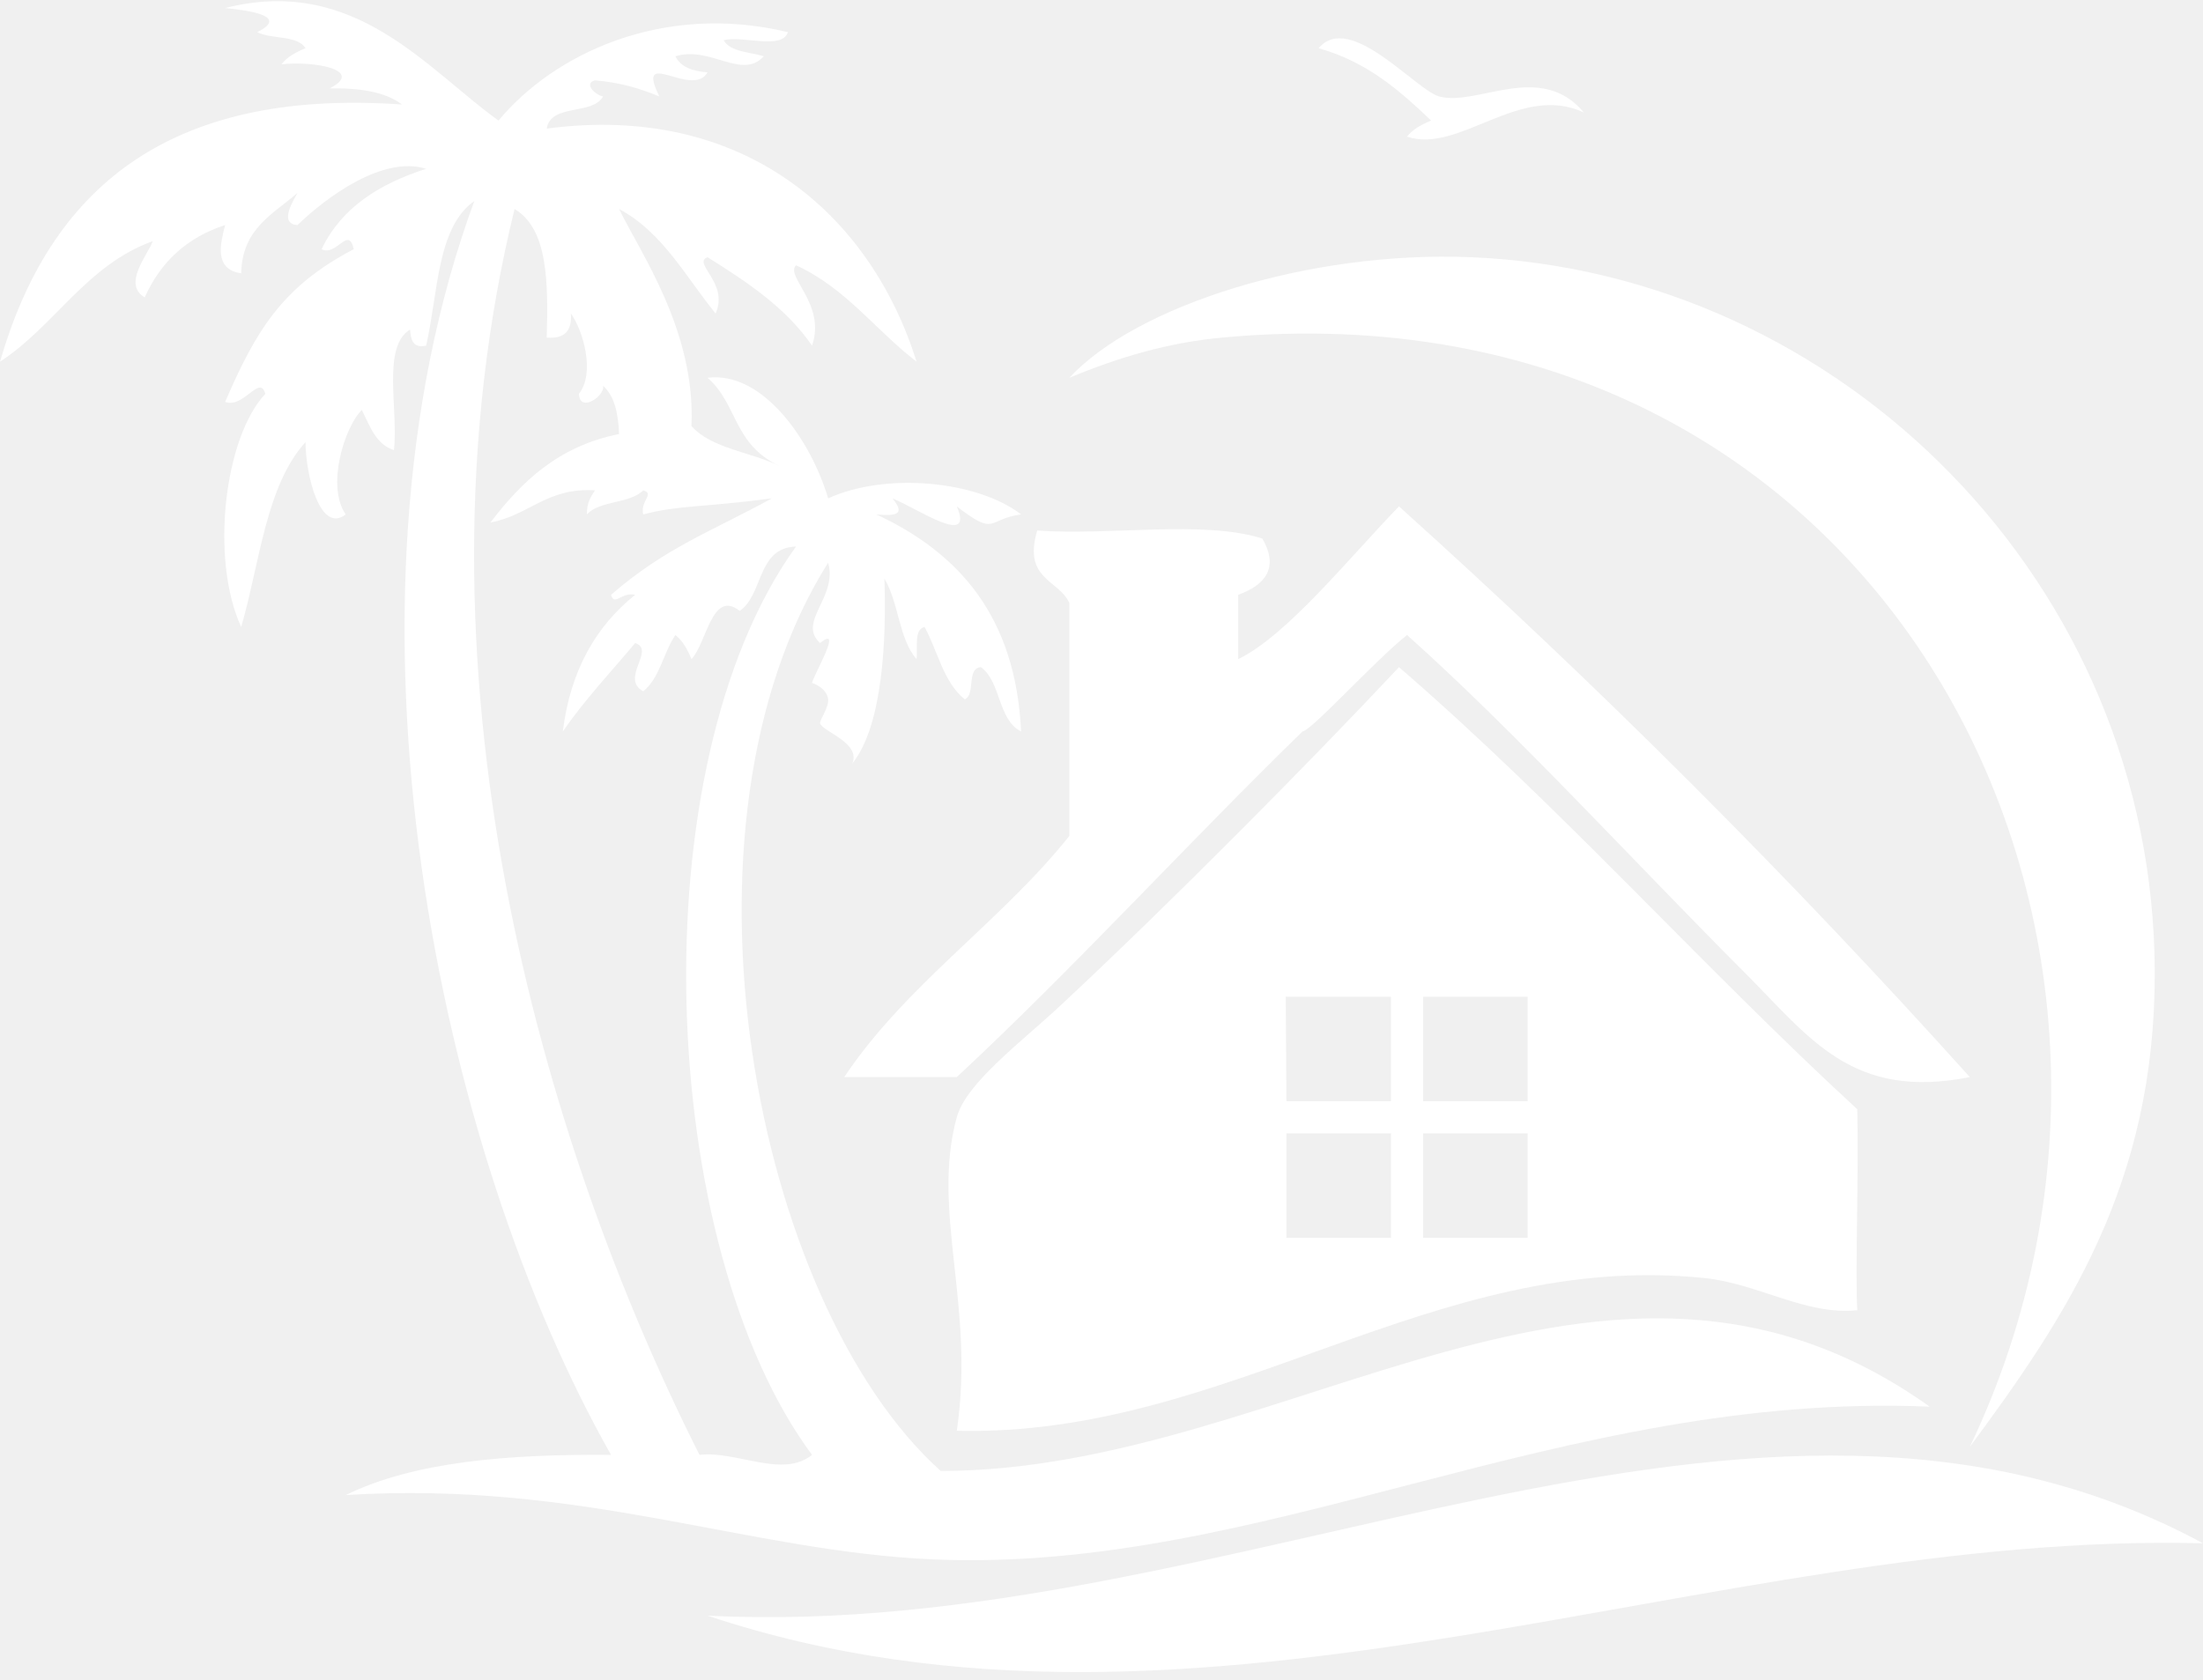
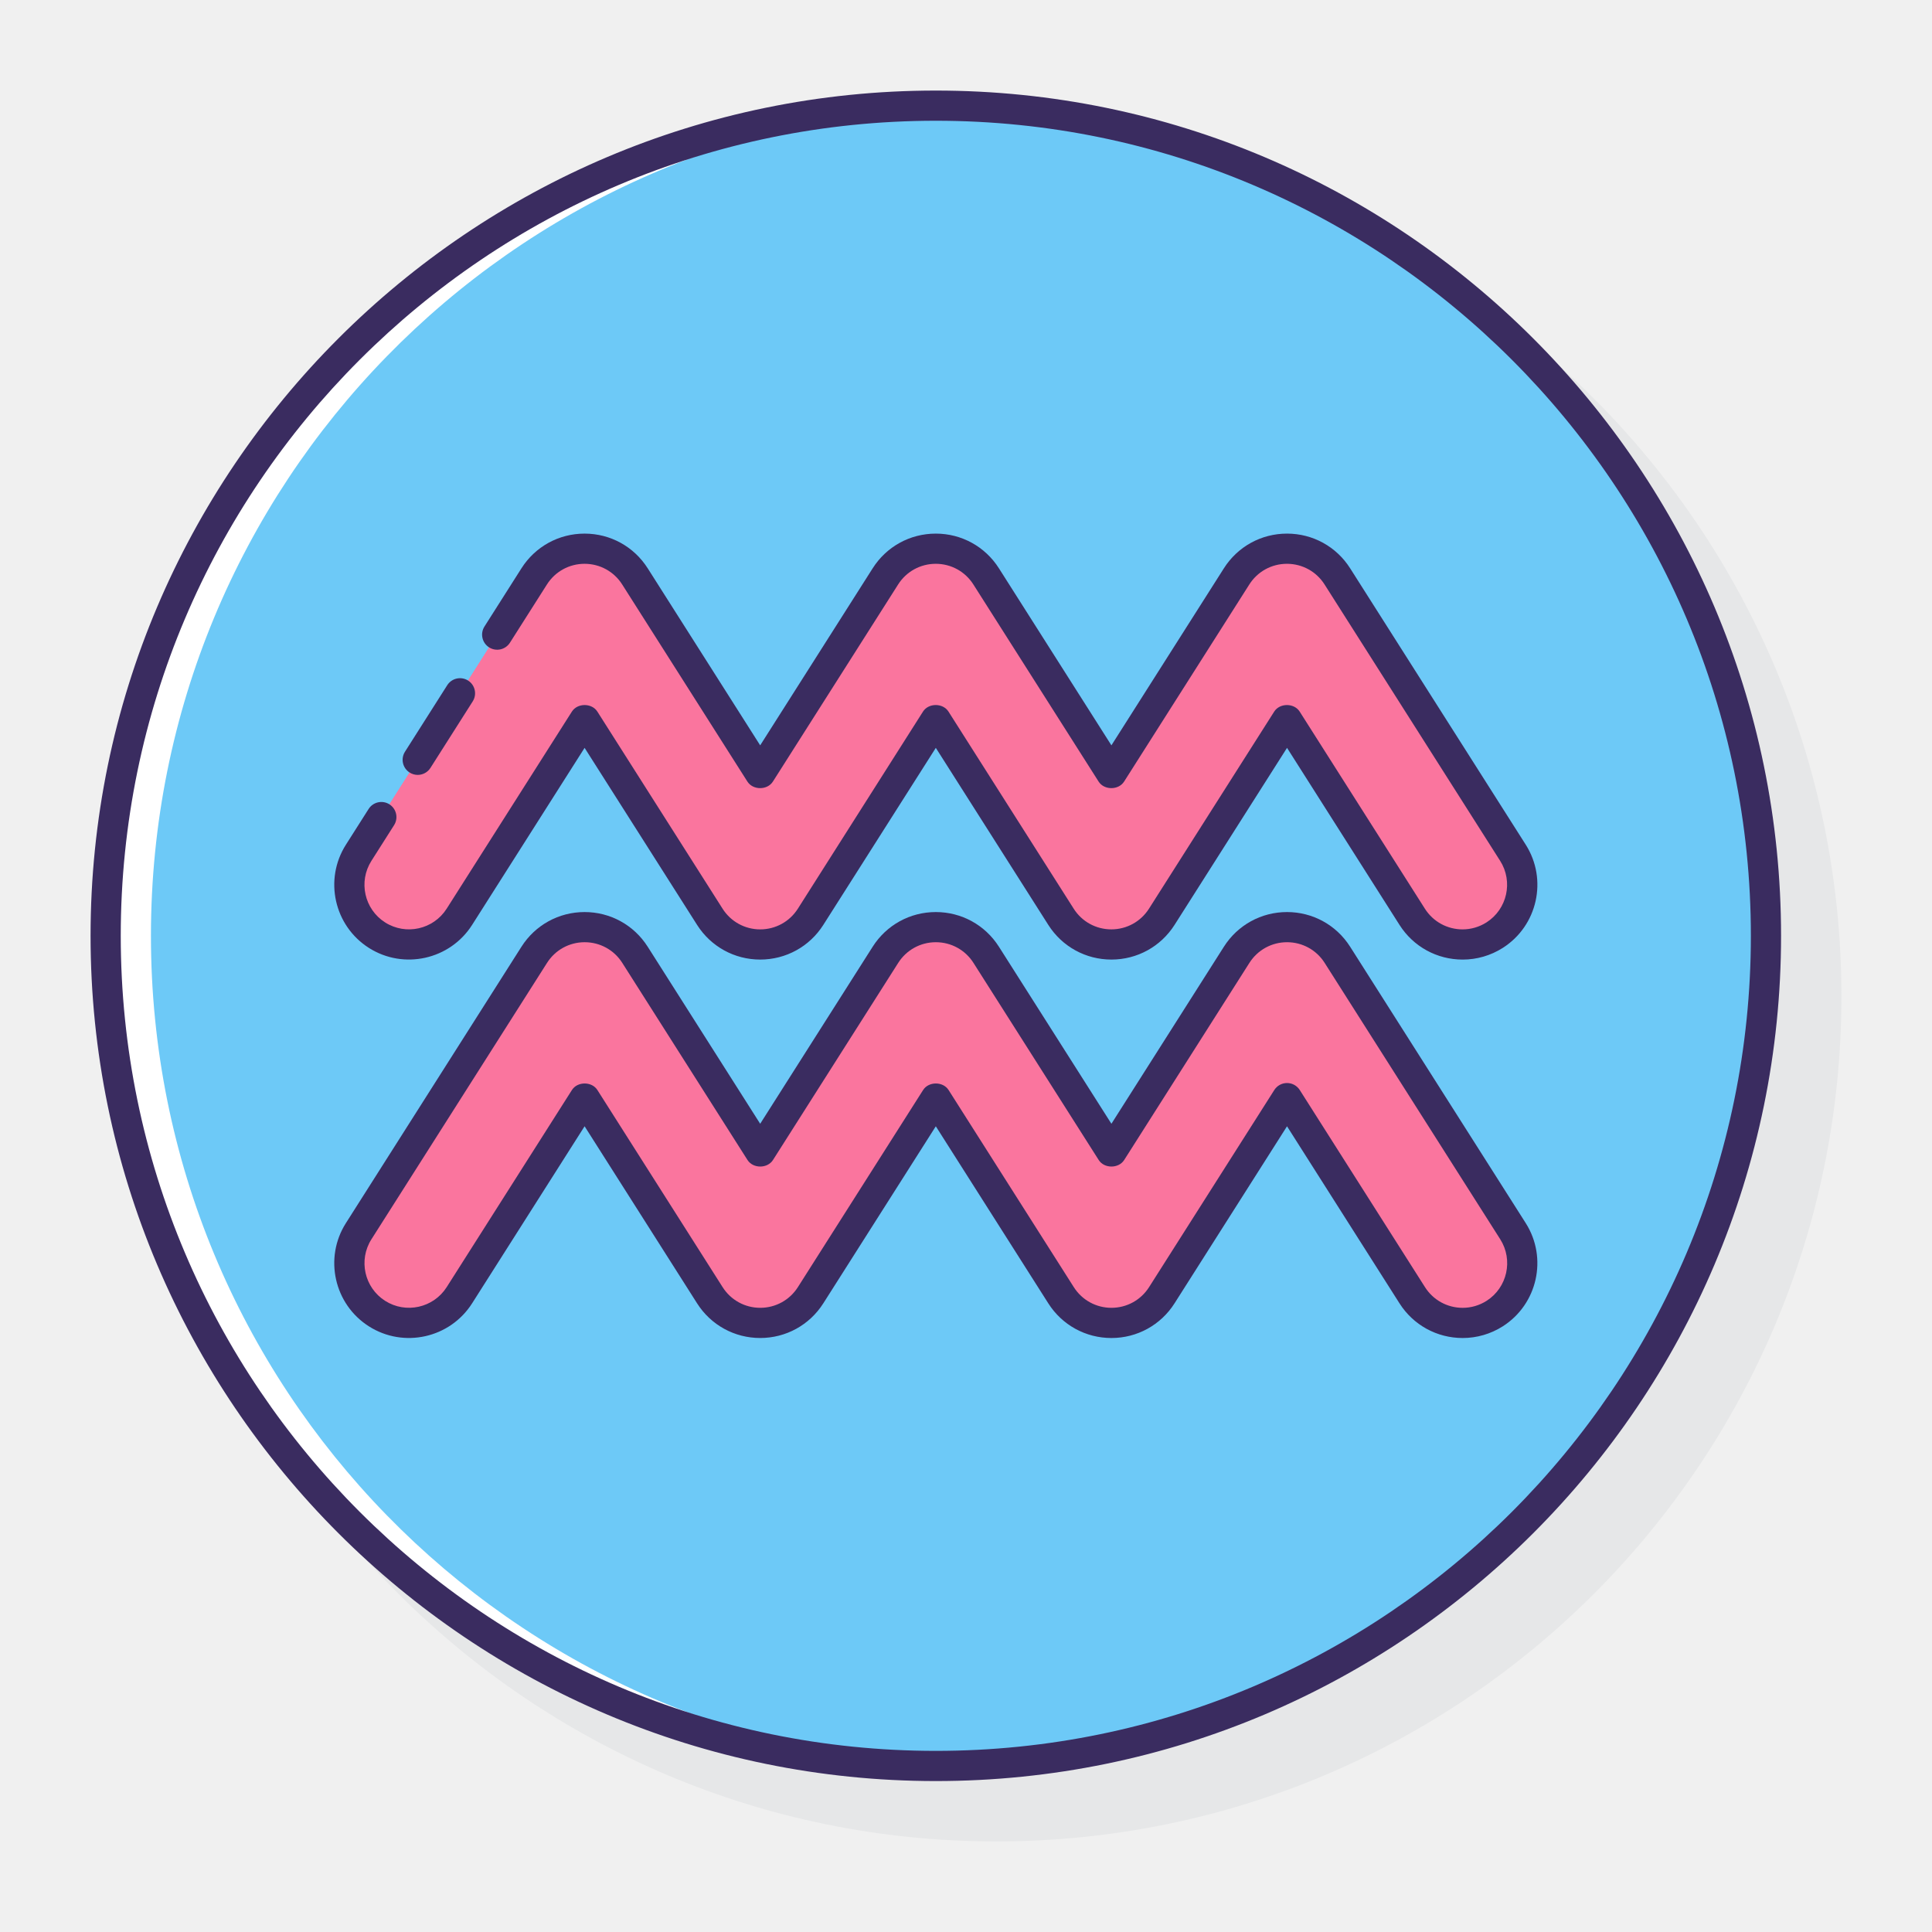
- <svg xmlns="http://www.w3.org/2000/svg" version="1.1" width="274" height="209" viewBox="0 -0.147 274 209" enable-background="new 0 -0.147 274 209" xml:space="preserve">
-   <defs>
- </defs>
-   <path fill-rule="evenodd" clip-rule="evenodd" fill="#FFFFFF" d="M164,5.853c3.891-4.622,12.07,5.192,15,6  c4.697,1.296,12.59-4.475,18,2c-7.955-3.739-15.505,5.19-22,3c0.733-0.934,1.818-1.515,3-2C174.078,11.108,169.996,7.522,164,5.853z  " />
-   <path fill-rule="evenodd" clip-rule="evenodd" fill="#FFFFFF" d="M231,162.853c-6.384,0.677-12.311-3.31-19-4  c-33.884-3.498-59.157,19.822-93,19c2.309-15.515-3.212-27.29,0-39c1.174-4.28,7.998-9.327,13-14c13.844-12.931,30.801-30.058,42-42  c20.034,17.3,37.561,37.106,57,55C231.198,145.731,230.725,158.226,231,162.853z M159.917,123.853l0.083,13c0,0,8.667,0,13,0  c0-4,0-13,0-13H159.917z M177,136.853c4.333,0,13,0,13,0v-13h-13C177,123.853,177,132.52,177,136.853z M160,153.853  c4.333,0,8.667,0,13,0c0-4.333,0-8.667,0-13c-4.333,0-8.667,0-13,0C160,145.186,160,149.52,160,153.853z M177,153.853  c4.333,0,8.667,0,13,0c0-4.333,0-8.667,0-13c-4.333,0-8.667,0-13,0C177,145.186,177,149.52,177,153.853z" />
-   <path fill-rule="evenodd" clip-rule="evenodd" fill="#FFFFFF" d="M68,15.853c24.248-3.22,40.185,10.46,46,29  c-5.088-3.912-8.816-9.184-15-12c-1.361,1.427,3.769,4.848,2,10c-3.263-4.737-8.079-7.921-13-11c-1.963,0.758,2.713,3.192,1,7  c-3.739-4.594-6.574-10.093-12-13c2.602,5.407,9.537,15.123,9,27c2.499,2.834,7.441,3.225,11,5c-5.877-2.764-5.198-7.7-9-11  c6.878-0.865,12.87,7.787,15,15c7.253-3.304,18.606-2.171,24,2c-4.323,0.585-3.026,2.827-8-1c2.215,5.174-4.874,0.264-8-1  c1.438,1.759,0.917,2.279-2,2c10.232,4.768,17.326,12.674,18,27c-2.903-1.431-2.479-6.187-5-8c-1.85,0.15-0.614,3.386-2,4  c-2.616-2.05-3.364-5.969-5-9c-1.357,0.31-0.83,2.504-1,4c-2.201-2.466-2.222-7.112-4-10c0.254,7.446-0.182,18.254-4,23  c1.116-2.564-3.618-3.95-4-5c-0.125-0.345,1.102-1.933,1-3c-0.133-1.396-2.001-2.105-2-2c-0.006-0.688,4.036-7.456,1-5  c-2.894-2.637,2.237-5.706,1-10c-20.577,32.728-9.266,92.078,14,113c43.178,0.013,82.72-36.75,123-8  c-45.961-1.906-82.695,20.799-124,19c-22.98-1.001-43.726-9.841-73-8c8.501-4.166,20.226-5.107,33-5  c-21.545-38.026-35.671-105.313-17-156c-4.694,3.306-4.499,11.501-6,18c-1.701,0.368-1.887-0.78-2-2c-3.527,2.14-1.437,9.896-2,15  c-2.271-0.729-2.991-3.009-4-5c-2.184,2.183-4.44,9.514-2,13c-3.203,2.484-4.991-4.971-5-9c-4.919,5.414-5.683,14.984-8,23  c-3.866-8.361-2.13-23.544,3-29c-0.691-2.497-2.667,1.856-5,1c3.765-8.67,6.966-14.281,16-19c-0.658-2.995-2.138,0.956-4,0  c2.478-5.188,7.202-8.132,13-10c-5.384-1.697-12.433,3.551-16,7c-2.487-0.15-0.292-3.386,0-4c-3.025,2.642-6.897,4.436-7,10  c-3.468-0.483-2.552-3.796-2-6c-4.783,1.55-8.045,4.621-10,9c-2.85-1.645,0.48-5.426,1-7c-8.314,3.019-12.147,10.519-19,15  c6.124-21.21,20.607-34.059,50-32c-2.087-1.579-5.26-2.074-9-2c4.438-2.277-1.917-3.454-6-3c0.733-0.934,1.818-1.515,3-2  c-1.01-1.656-4.247-1.086-6-2c3.923-1.97-0.8-2.683-4-3c16.105-4.1,25.081,7.582,34,14c6.865-8.272,20.402-14.745,36-11  c-0.745,2.255-5.609,0.391-8,1c0.847,1.486,3.22,1.447,5,2c-2.735,2.992-6.608-1.335-11,0c0.658,1.342,2.138,1.862,4,2  c-1.862,3.31-9.072-3.313-6,3c-2.347-0.986-4.913-1.754-8-2c-1.401,0.354-0.086,1.761,1,2C73.712,14.231,68.506,12.692,68,15.853z   M73,63.853c-0.043-1.376,0.471-2.196,1-3c-6.029-0.363-8.2,3.133-13,4c3.896-5.104,8.491-9.509,16-11c-0.105-2.561-0.566-4.767-2-6  c0.306,1.212-2.889,3.448-3,1c2.063-2.563,0.523-7.928-1-10c0.182,2.182-0.818,3.182-3,3c0.185-6.852,0.178-13.511-4-16  c-13.928,56.727,3.415,116.151,23,155c4.593-0.555,10.311,2.972,14,0c-19.235-25.903-21.729-85.615-2-113  c-4.869,0.131-4.027,5.973-7,8c-3.462-2.731-4.105,4.038-6,6c-0.485-1.182-1.066-2.267-2-3c-1.479,2.188-1.95,5.383-4,7  c-2.924-1.613,1.595-5.155-1-6c-3.038,3.628-6.279,7.054-9,11c0.959-7.708,4.194-13.139,9-17c-1.72-0.395-2.563,1.484-3,0  c6.831-5.934,12.604-7.924,20-12c-8.567,1.141-11.614,0.836-16,2c-0.395-1.72,1.484-2.563,0-3  C78.355,62.542,74.574,62.094,73,63.853z" />
-   <path fill-rule="evenodd" clip-rule="evenodd" fill="#FFFFFF" d="M133,46.853c8.326-8.983,29.844-15.839,50-15  c45.899,1.911,84.91,40.447,85,89c0.049,26.284-10.987,42.756-23,59c30.783-64.52-11.046-145.636-93-138  C145.405,42.467,139.419,44.188,133,46.853z" />
-   <path fill-rule="evenodd" clip-rule="evenodd" fill="#FFFFFF" d="M105,133.853c7.752-11.581,19.416-19.251,28-30  c0-9.667,0-19.333,0-29c-1.387-2.946-5.781-2.886-4-9c9.006,0.661,20.659-1.325,28,1c2.234,3.841,0.078,5.879-3,7  c0,2.667,0,5.333,0,8c6.08-2.928,13.92-12.741,20-19c24.917,22.417,48.583,46.083,71,71c-14.704,2.921-19.959-4.959-28-13  c-13.847-13.847-28.419-29.867-42-42c-3.918,3.098-11.878,11.898-13,12c-14.52,14.147-28.161,29.173-43,43  C114.333,133.853,109.667,133.853,105,133.853z" />
-   <path fill-rule="evenodd" clip-rule="evenodd" fill="#FFFFFF" d="M88,200.853c65.477,3.371,129.928-39.269,186-9  C212.814,190.265,149.493,221.357,88,200.853z" />
+ <svg xmlns="http://www.w3.org/2000/svg" version="1.1" id="Layer_1" x="0px" y="0px" viewBox="0 0 128 128" style="enable-background:new 0 0 128 128;" xml:space="preserve">
+   <style type="text/css">
+ 	.st0{fill:#3A2C60;}
+ 	.st1{fill:#E6E7E8;}
+ 	.st2{fill:#6DC9F7;}
+ 	.st3{fill:#FA759E;}
+ 	.st4{fill:#FFFFFF;}
+ 	.st5{fill:#0089EF;}
+ 	.st6{fill:#FFD7E5;}
+ 	.st7{fill:#D4FBFF;}
+ </style>
+   <g>
+     <g>
+       <g>
+         <circle class="st1" cx="66" cy="66" r="56" />
+       </g>
+     </g>
+     <g>
+       <g>
+         <g>
+           <circle class="st2" cx="62" cy="62" r="55" />
+         </g>
+       </g>
+       <g>
+         <path class="st4" d="M10,62C10,32.127,33.82,7.835,63.5,7.038C63,7.025,62.503,7,62,7C31.624,7,7,31.624,7,62s24.624,55,55,55     c0.503,0,1-0.025,1.5-0.038C33.82,116.165,10,91.873,10,62z" />
+       </g>
+       <g>
+         <g>
+           <path class="st3" d="M24.977,61.958c1.843,1.171,4.287,0.625,5.458-1.217l8.296-13.058l8.296,13.058      c0.725,1.142,1.984,1.834,3.338,1.834c1.353,0,2.612-0.692,3.338-1.834L62,47.682l8.296,13.058      c0.725,1.142,1.984,1.834,3.338,1.834s2.612-0.692,3.338-1.834l8.296-13.058l8.296,13.058c0.753,1.186,2.033,1.834,3.341,1.834      c0.725,0,1.459-0.2,2.117-0.617c1.843-1.171,2.388-3.615,1.217-5.458L88.606,38.187c-0.725-1.142-1.984-1.834-3.338-1.834      s-2.612,0.692-3.338,1.834l-8.296,13.058l-8.296-13.058c-0.725-1.142-1.984-1.834-3.338-1.834s-2.612,0.692-3.338,1.834      l-8.296,13.058l-8.296-13.058c-0.725-1.142-1.984-1.834-3.338-1.834c-1.353,0-2.612,0.692-3.338,1.834L23.76,56.499      C22.589,58.343,23.134,60.786,24.977,61.958z" />
+         </g>
+         <g>
+           <path class="st3" d="M24.977,61.958c1.843,1.171,4.287,0.625,5.458-1.217l8.296-13.058l8.296,13.058      c0.725,1.142,1.984,1.834,3.338,1.834c1.353,0,2.612-0.692,3.338-1.834L62,47.682l8.296,13.058      c0.725,1.142,1.984,1.834,3.338,1.834s2.612-0.692,3.338-1.834l8.296-13.058l8.296,13.058c0.753,1.186,2.033,1.834,3.341,1.834      c0.725,0,1.459-0.2,2.117-0.617c1.843-1.171,2.388-3.615,1.217-5.458L88.606,38.187c-0.725-1.142-1.984-1.834-3.338-1.834      s-2.612,0.692-3.338,1.834l-8.296,13.058l-8.296-13.058c-0.725-1.142-1.984-1.834-3.338-1.834s-2.612,0.692-3.338,1.834      l-8.296,13.058l-8.296-13.058c-0.725-1.142-1.984-1.834-3.338-1.834c-1.353,0-2.612,0.692-3.338,1.834L23.76,56.499      C22.589,58.343,23.134,60.786,24.977,61.958z" />
+         </g>
+         <path class="st3" d="M88.606,63.259c-0.725-1.142-1.984-1.834-3.338-1.834s-2.612,0.692-3.338,1.834l-8.296,13.058l-8.296-13.058     c-0.725-1.142-1.984-1.834-3.338-1.834s-2.612,0.692-3.338,1.834l-8.296,13.058l-8.296-13.058     c-0.725-1.142-1.984-1.834-3.338-1.834c-1.353,0-2.612,0.692-3.338,1.834L23.76,81.571c-1.171,1.844-0.626,4.287,1.217,5.458     c1.843,1.172,4.287,0.625,5.458-1.217l8.296-13.058l8.296,13.058c0.725,1.142,1.984,1.834,3.338,1.834     c1.353,0,2.612-0.692,3.338-1.834L62,72.754l8.296,13.058c0.725,1.142,1.984,1.834,3.338,1.834s2.612-0.692,3.338-1.834     l8.296-13.058l8.296,13.058c0.753,1.186,2.033,1.834,3.341,1.834c0.725,0,1.459-0.2,2.117-0.617     c1.843-1.171,2.388-3.615,1.217-5.458L88.606,63.259z" />
+       </g>
+       <g>
+         <path class="st0" d="M24.44,62.801c2.304,1.464,5.372,0.782,6.839-1.524l7.452-11.73l7.453,11.73     c0.914,1.438,2.477,2.297,4.181,2.297s3.268-0.859,4.182-2.297L62,49.547l7.453,11.73c0.914,1.438,2.478,2.297,4.182,2.297     s3.267-0.859,4.182-2.297l7.452-11.73l7.452,11.73c0.914,1.439,2.479,2.298,4.186,2.298c0.939,0,1.856-0.267,2.654-0.773     c2.305-1.465,2.988-4.532,1.524-6.838L89.45,37.651c-0.914-1.439-2.477-2.298-4.182-2.298S82,36.212,81.086,37.651l-7.452,11.73     l-7.453-11.73c-0.914-1.439-2.477-2.298-4.182-2.298s-3.268,0.859-4.182,2.298l-7.453,11.73l-7.452-11.73     c-0.914-1.439-2.477-2.298-4.182-2.298s-3.268,0.859-4.182,2.298l-2.452,3.859c-0.296,0.466-0.158,1.084,0.308,1.38     c0.465,0.295,1.083,0.158,1.38-0.308l2.452-3.859c0.544-0.858,1.477-1.37,2.493-1.37s1.949,0.512,2.493,1.37l8.296,13.059     c0.367,0.578,1.321,0.578,1.688,0l8.297-13.059c0.544-0.858,1.477-1.37,2.493-1.37s1.949,0.512,2.493,1.37l8.297,13.059     c0.367,0.578,1.321,0.578,1.688,0l8.296-13.059c0.544-0.858,1.477-1.37,2.493-1.37s1.949,0.512,2.493,1.37l11.634,18.312     c0.873,1.375,0.465,3.204-0.909,4.078c-0.476,0.302-1.022,0.461-1.581,0.461c-1.019,0-1.952-0.512-2.497-1.37l-8.296-13.059     c-0.367-0.578-1.321-0.578-1.688,0l-8.296,13.058c-0.545,0.858-1.478,1.37-2.494,1.37c-1.017,0-1.949-0.512-2.494-1.37     l-8.296-13.059c-0.367-0.578-1.321-0.578-1.688,0L52.86,60.204c-0.545,0.858-1.478,1.37-2.494,1.37     c-1.016,0-1.948-0.512-2.493-1.37l-8.296-13.059c-0.367-0.578-1.321-0.578-1.688,0l-8.296,13.058     c-0.874,1.375-2.703,1.784-4.078,0.91c-1.375-0.874-1.782-2.703-0.909-4.078l1.503-2.366c0.296-0.466,0.158-1.084-0.308-1.38     c-0.466-0.295-1.084-0.158-1.38,0.308l-1.503,2.366C21.452,58.269,22.136,61.336,24.44,62.801z" />
+         <path class="st0" d="M27.139,51.183c0.166,0.105,0.352,0.156,0.535,0.156c0.331,0,0.654-0.164,0.845-0.464l2.8-4.407     c0.296-0.466,0.158-1.084-0.308-1.38c-0.465-0.295-1.083-0.158-1.38,0.308l-2.8,4.407C26.535,50.269,26.672,50.886,27.139,51.183     z" />
+         <path class="st0" d="M101.084,81.035L89.45,62.723c-0.914-1.438-2.477-2.297-4.182-2.297S82,61.285,81.086,62.723l-7.452,11.73     l-7.453-11.73c-0.914-1.438-2.477-2.297-4.182-2.297s-3.268,0.859-4.182,2.297l-7.453,11.73l-7.452-11.73     c-0.914-1.438-2.477-2.297-4.182-2.297s-3.268,0.859-4.182,2.297L22.916,81.035c-1.464,2.306-0.78,5.374,1.524,6.838     c2.306,1.467,5.374,0.781,6.839-1.525l7.452-11.73l7.452,11.73c0.914,1.439,2.478,2.298,4.182,2.298     c1.705,0,3.268-0.859,4.182-2.298L62,74.619l7.452,11.73c0.914,1.439,2.478,2.298,4.182,2.298c1.704,0,3.268-0.859,4.182-2.298     l7.452-11.73l7.452,11.73c0.914,1.439,2.479,2.298,4.186,2.298c0.939,0,1.856-0.267,2.654-0.773     C101.864,86.409,102.548,83.341,101.084,81.035z M98.487,86.186c-0.476,0.302-1.022,0.461-1.581,0.461     c-1.019,0-1.952-0.512-2.497-1.371l-8.296-13.059c-0.184-0.289-0.502-0.464-0.844-0.464s-0.661,0.175-0.844,0.464l-8.296,13.059     c-0.545,0.858-1.477,1.37-2.493,1.37c-1.017,0-1.949-0.512-2.494-1.37l-8.296-13.059c-0.367-0.578-1.321-0.578-1.688,0     l-8.296,13.059c-0.545,0.858-1.477,1.37-2.494,1.37c-1.016,0-1.948-0.512-2.493-1.37l-8.296-13.059     c-0.367-0.578-1.321-0.578-1.688,0l-8.296,13.058c-0.875,1.375-2.704,1.783-4.078,0.91c-1.375-0.874-1.783-2.704-0.909-4.079     l11.634-18.312c0.544-0.857,1.477-1.37,2.493-1.37s1.949,0.512,2.493,1.37l8.296,13.059c0.367,0.578,1.321,0.578,1.688,0     l8.297-13.059c0.544-0.857,1.477-1.37,2.493-1.37s1.949,0.512,2.493,1.37l8.297,13.059c0.367,0.578,1.321,0.578,1.688,0     l8.296-13.059c0.544-0.857,1.477-1.37,2.493-1.37s1.949,0.512,2.493,1.37l11.634,18.312     C100.269,83.482,99.861,85.312,98.487,86.186z" />
+         <path class="st0" d="M62,6C31.122,6,6,31.122,6,62s25.122,56,56,56s56-25.122,56-56S92.878,6,62,6z M62,116     C32.224,116,8,91.776,8,62S32.224,8,62,8s54,24.224,54,54S91.776,116,62,116z" />
+       </g>
+     </g>
+   </g>
</svg>
